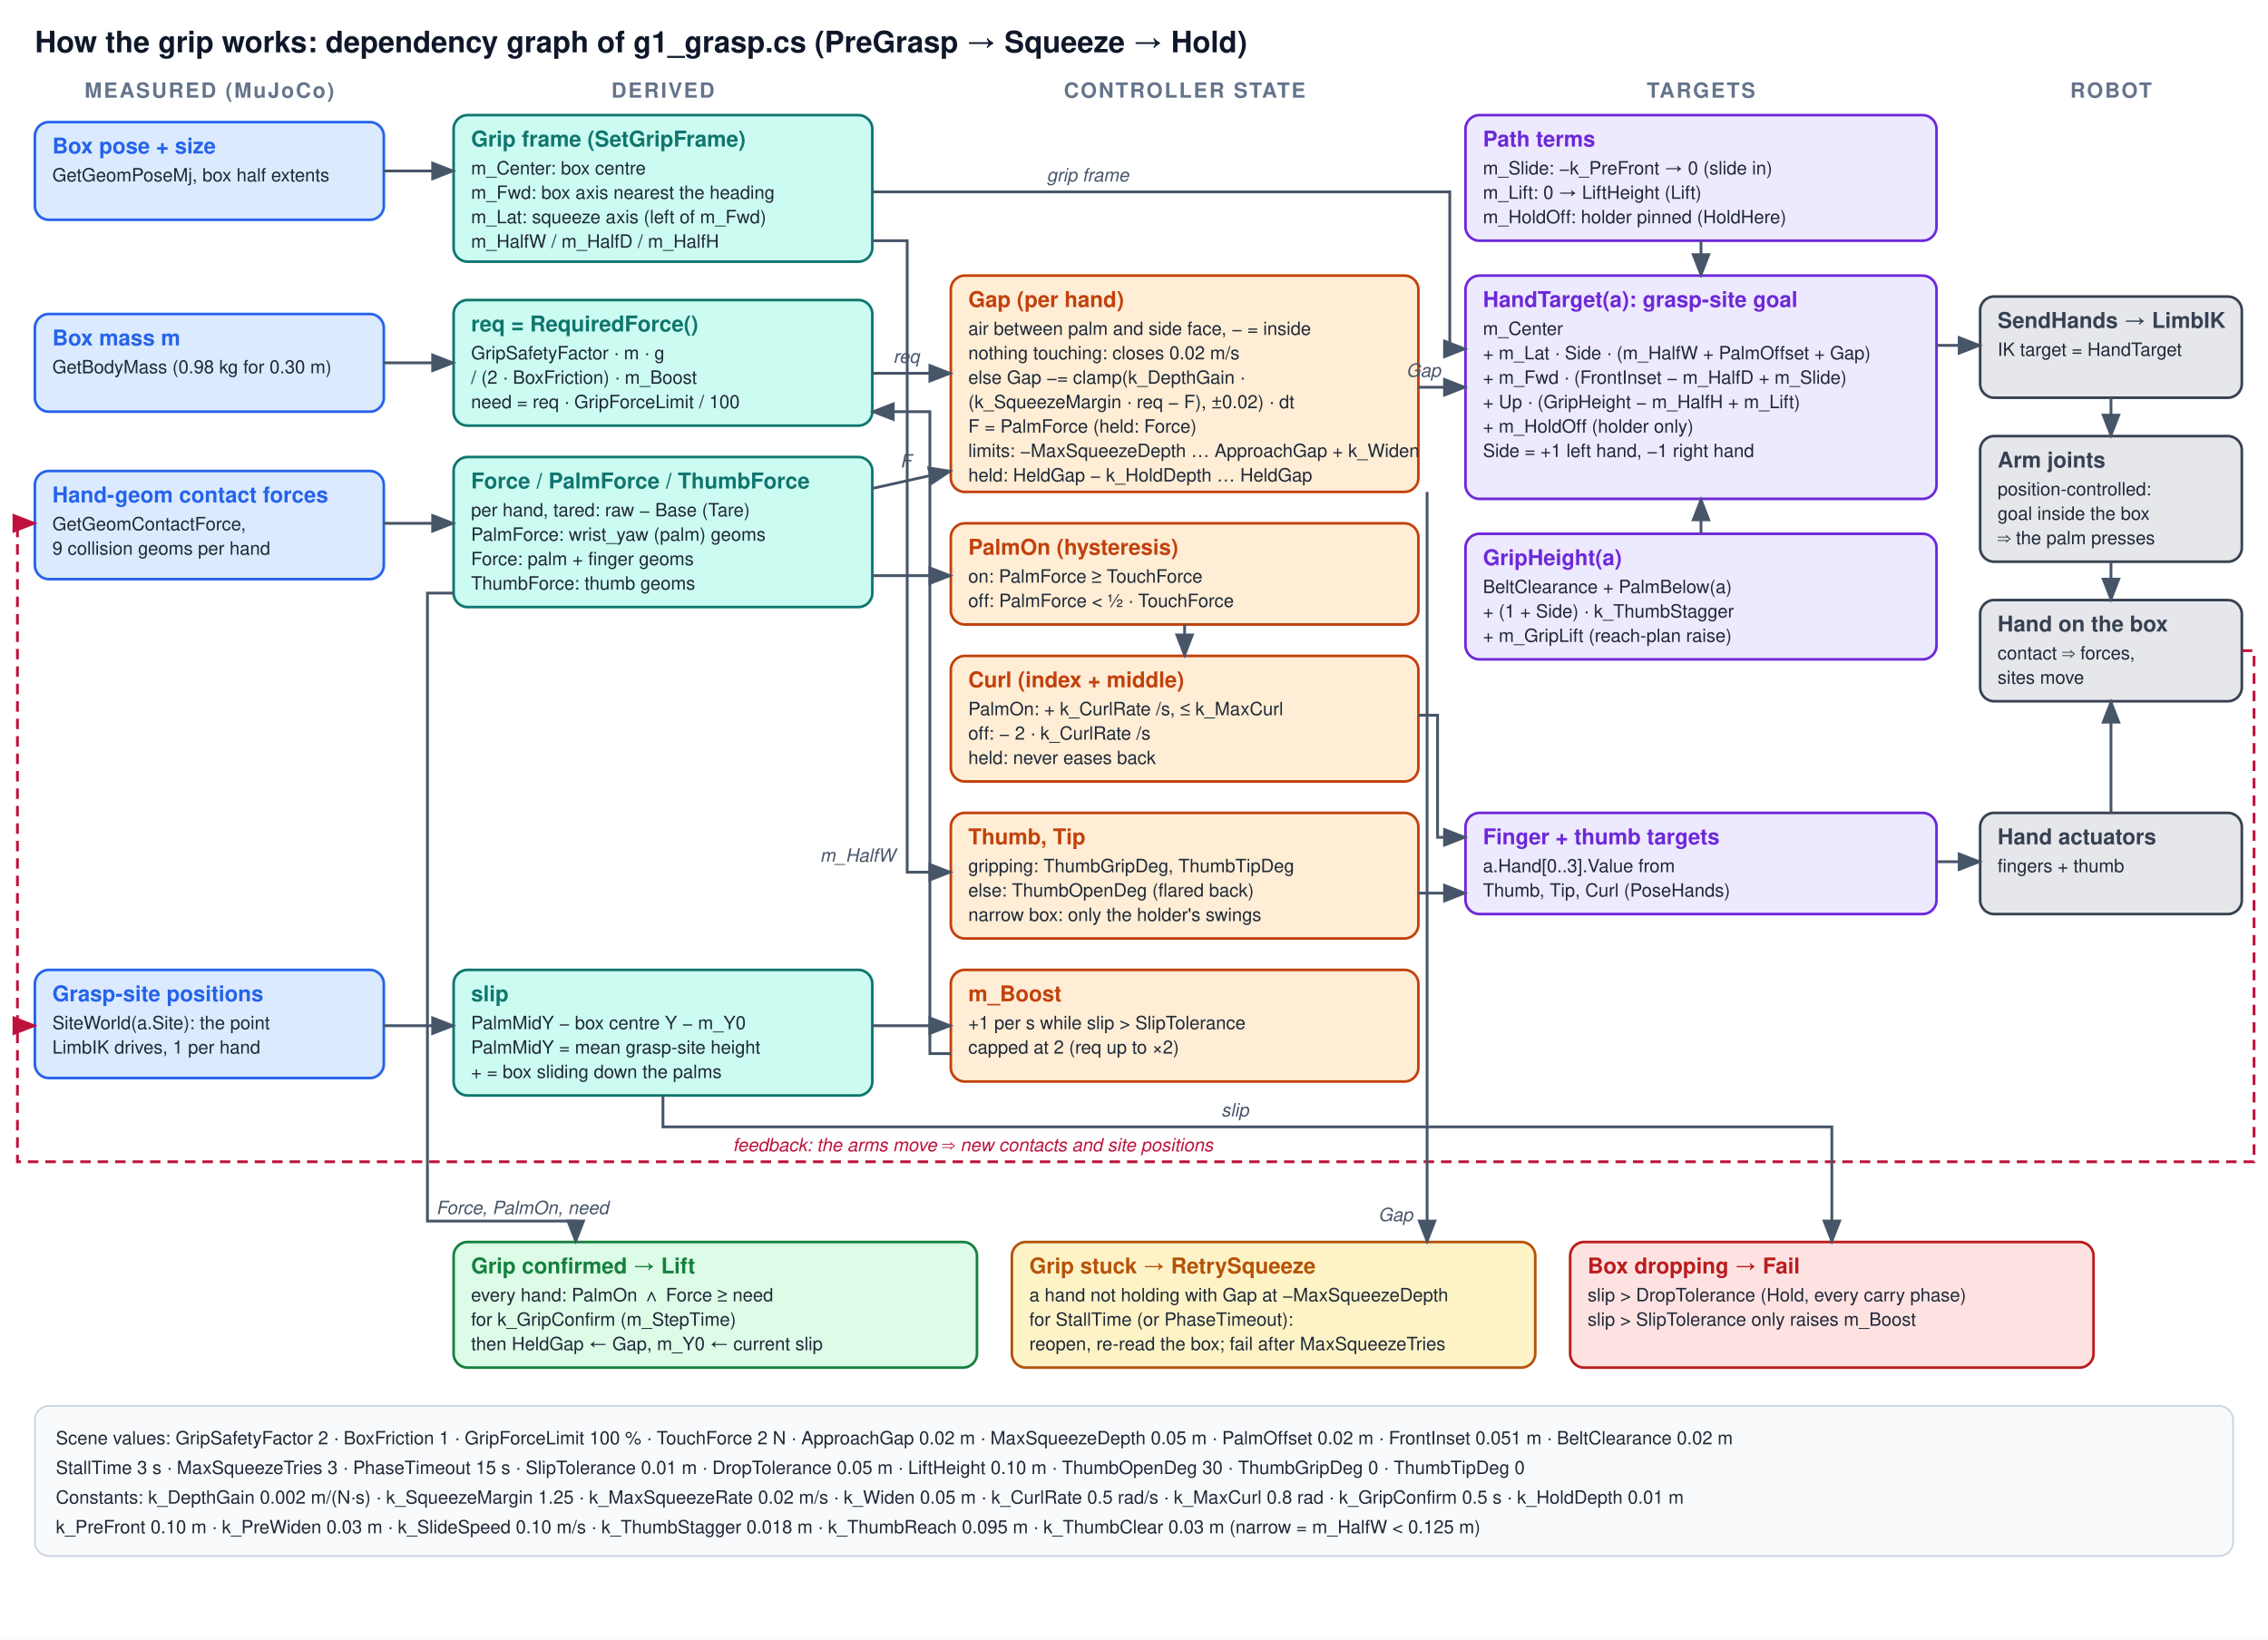
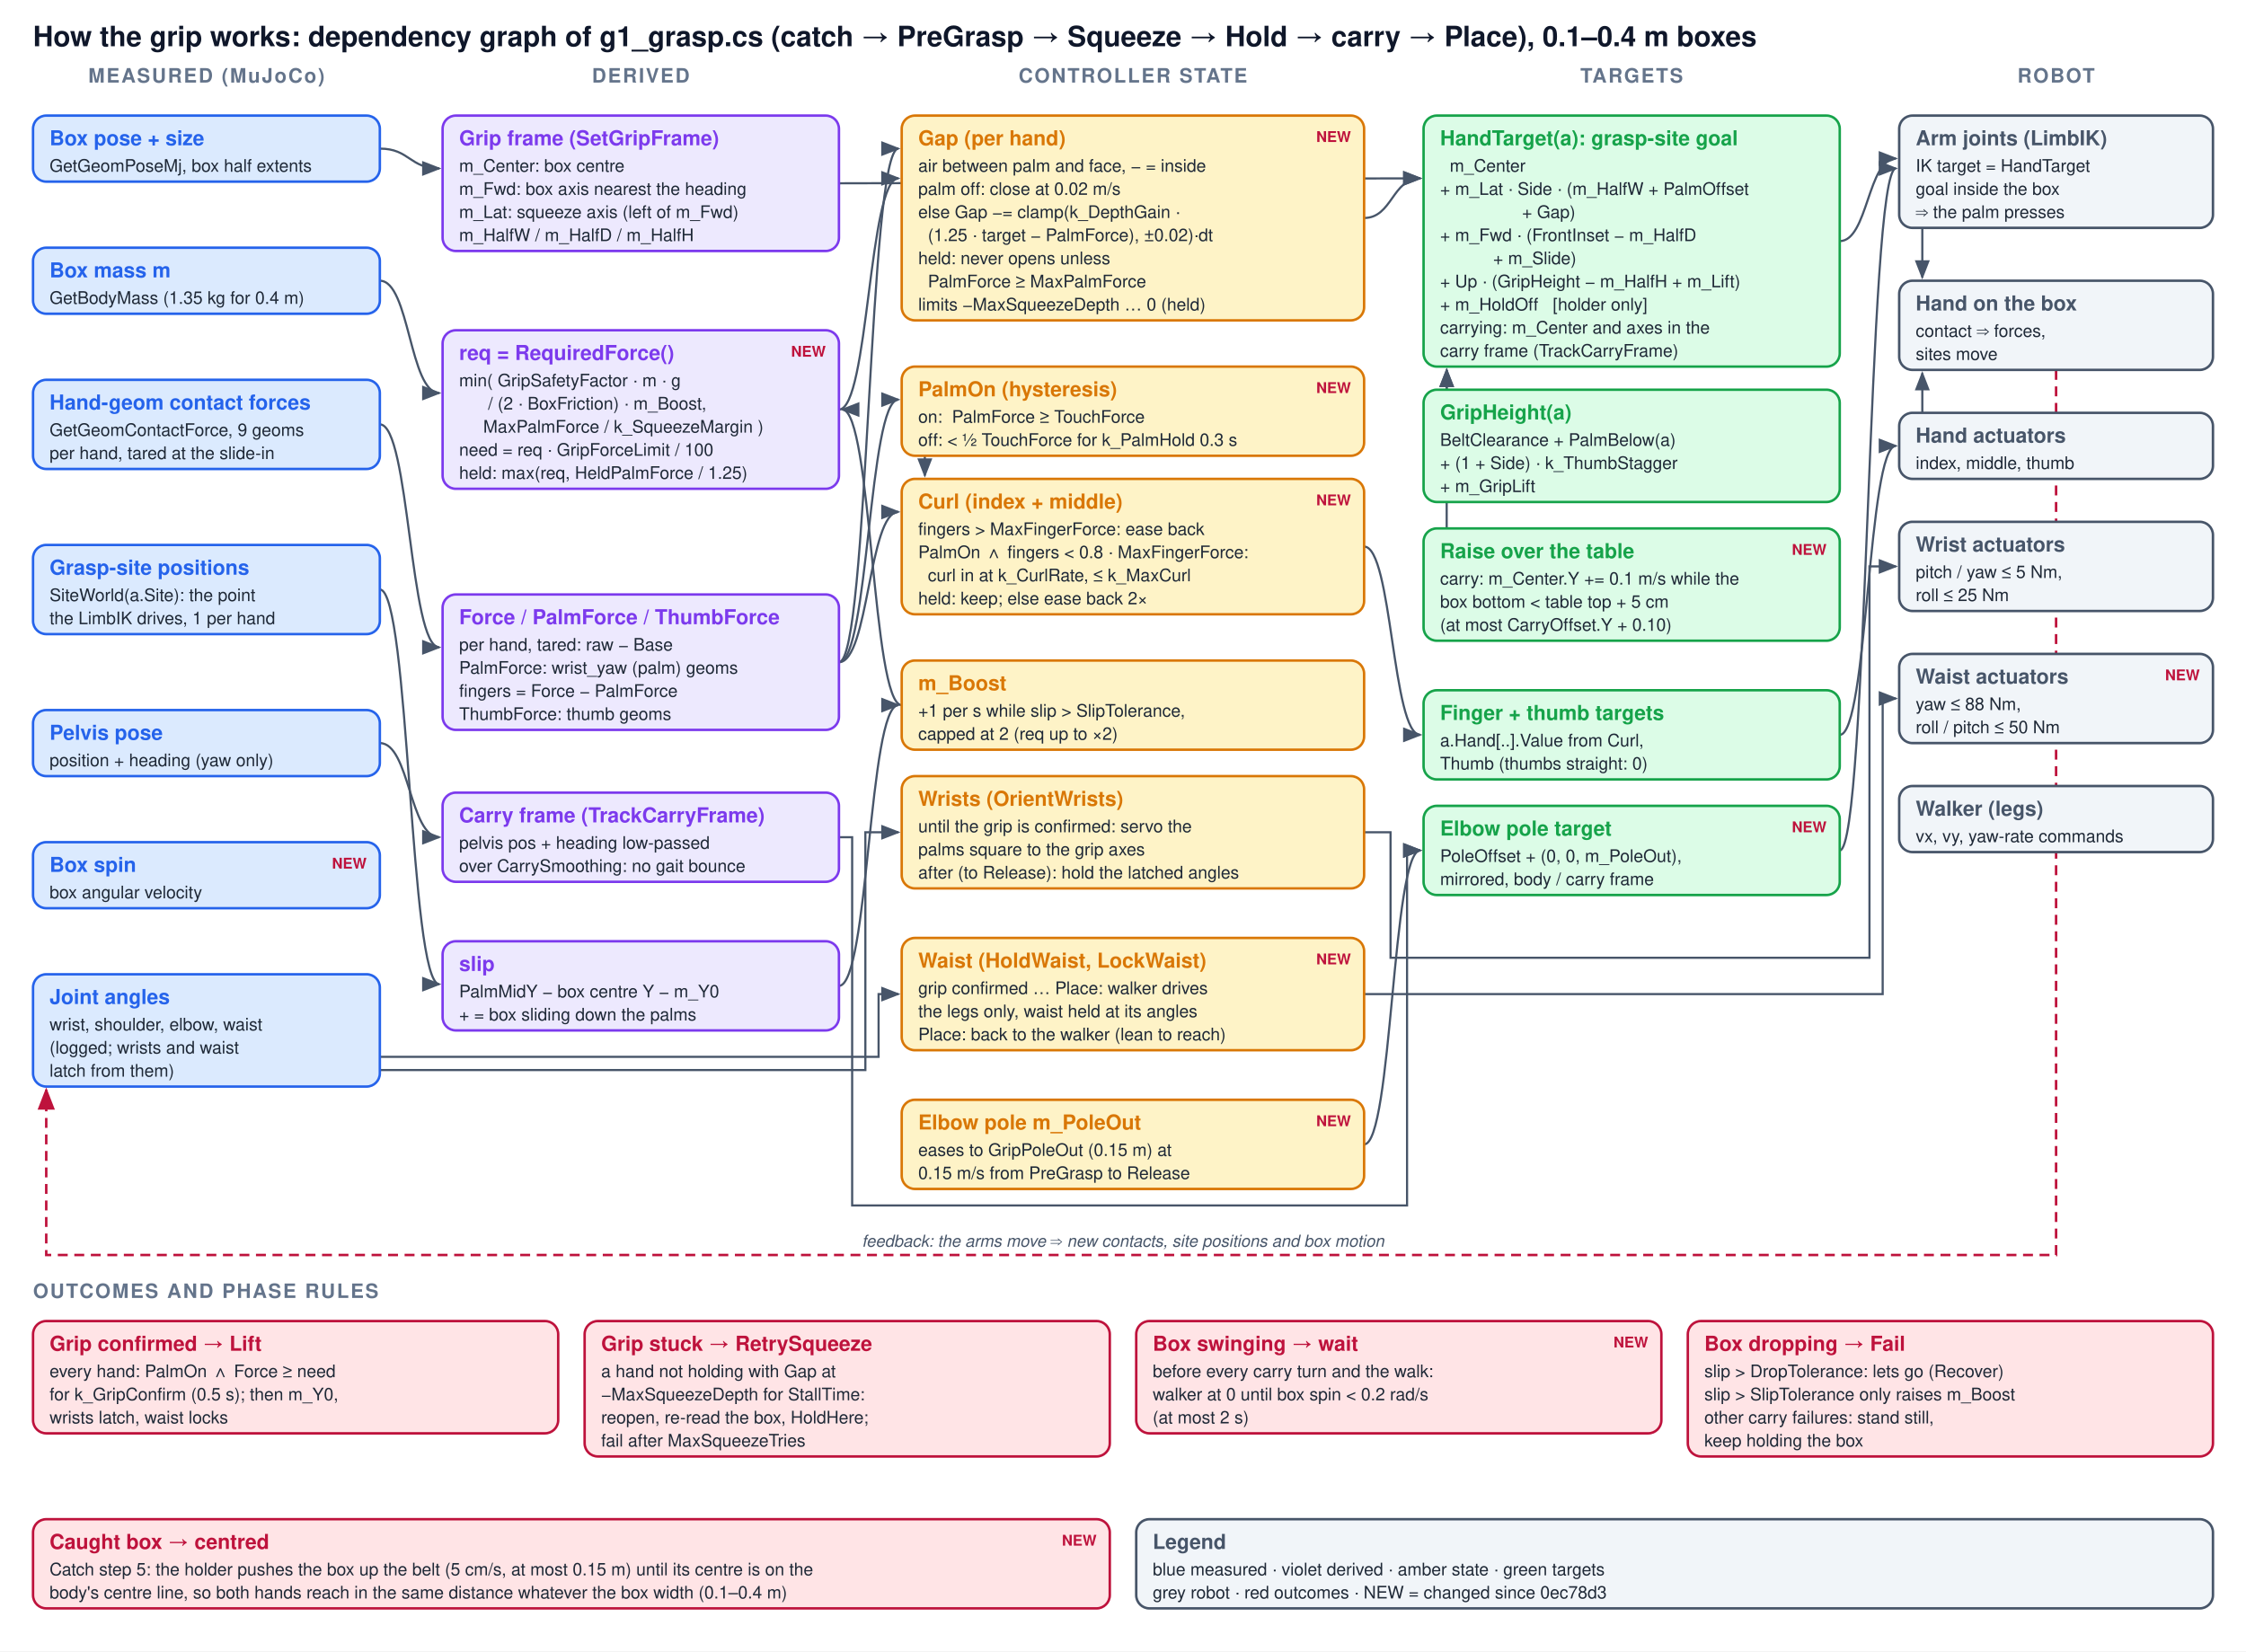
- <svg xmlns="http://www.w3.org/2000/svg" width="1300" height="940" viewBox="0 0 1300 940" font-family="Helvetica, Arial, sans-serif">
+ <svg xmlns="http://www.w3.org/2000/svg" width="1360" height="1000" viewBox="0 0 1360 1000" font-family="Helvetica, Arial, sans-serif">
  <defs>
    <marker id="ah" markerWidth="9" markerHeight="7" refX="8" refY="3.5" orient="auto">
      <path d="M0,0 L9,3.5 L0,7 z" fill="#475569" />
    </marker>
    <marker id="ahr" markerWidth="9" markerHeight="7" refX="8" refY="3.5" orient="auto">
      <path d="M0,0 L9,3.5 L0,7 z" fill="#be123c" />
    </marker>
-     <style>.t{font-size:12.5px;font-weight:700} .b{font-size:10.5px;fill:#1f2937} .h{font-size:12px;font-weight:700;fill:#64748b;letter-spacing:1px} .l{font-size:10.5px;font-style:italic}</style>
+     <style>.t{font-size:12.5px;font-weight:700} .b{font-size:10.5px;fill:#1f2937;white-space:pre} .h{font-size:12px;font-weight:700;fill:#64748b;letter-spacing:1px} .l{font-size:10px;font-style:italic;fill:#475569} .n{font-size:9px;font-weight:700;fill:#be123c}</style>
  </defs>
-   <rect width="1300" height="940" fill="#ffffff" />
-   <text x="20" y="30" font-size="17" font-weight="700" fill="#0f172a">How the grip works: dependency graph of g1_grasp.cs (PreGrasp → Squeeze → Hold)</text>
-   <text x="120.0" y="56" class="h" text-anchor="middle">MEASURED (MuJoCo)</text>
-   <text x="380.0" y="56" class="h" text-anchor="middle">DERIVED</text>
-   <text x="679.0" y="56" class="h" text-anchor="middle">CONTROLLER STATE</text>
-   <text x="975.0" y="56" class="h" text-anchor="middle">TARGETS</text>
-   <text x="1210.0" y="56" class="h" text-anchor="middle">ROBOT</text>
-   <rect x="20" y="70" width="200" height="56" rx="8" fill="#dbeafe" stroke="#2563eb" stroke-width="1.5" />
+   <rect width="1360" height="1000" fill="#ffffff" />
+   <text x="20" y="28" font-size="17" font-weight="700" fill="#0f172a">How the grip works: dependency graph of g1_grasp.cs (catch → PreGrasp → Squeeze → Hold → carry → Place), 0.1–0.4 m boxes</text>
+   <text x="125.0" y="50" class="h" text-anchor="middle">MEASURED (MuJoCo)</text>
+   <text x="388.0" y="50" class="h" text-anchor="middle">DERIVED</text>
+   <text x="686.0" y="50" class="h" text-anchor="middle">CONTROLLER STATE</text>
+   <text x="988.0" y="50" class="h" text-anchor="middle">TARGETS</text>
+   <text x="1245.0" y="50" class="h" text-anchor="middle">ROBOT</text>
+   <text x="20" y="786" class="h">OUTCOMES AND PHASE RULES</text>
+   <path d="M230.0,90.0 C248.0,90.0 248.0,102.0 266.0,102.0" stroke="#475569" stroke-width="1.3" fill="none" marker-end="url(#ah)" />
+   <path d="M230.0,170.0 C248.0,170.0 248.0,238.0 266.0,238.0" stroke="#475569" stroke-width="1.3" fill="none" marker-end="url(#ah)" />
+   <path d="M230.0,257.0 C248.0,257.0 248.0,392.0 266.0,392.0" stroke="#475569" stroke-width="1.3" fill="none" marker-end="url(#ah)" />
+   <path d="M230.0,357.0 C248.0,357.0 248.0,596.0 266.0,596.0" stroke="#475569" stroke-width="1.3" fill="none" marker-end="url(#ah)" />
+   <path d="M230.0,450.0 C248.0,450.0 248.0,507.0 266.0,507.0" stroke="#475569" stroke-width="1.3" fill="none" marker-end="url(#ah)" />
+   <path d="M508.0,111.0 C684.0,111.0 684.0,108.0 860.0,108.0" stroke="#475569" stroke-width="1.3" fill="none" marker-end="url(#ah)" />
+   <path d="M508.0,248.0 C526.0,248.0 526.0,108.0 544.0,108.0" stroke="#475569" stroke-width="1.3" fill="none" marker-end="url(#ah)" />
+   <path d="M508.0,401.0 C526.0,401.0 526.0,90.0 544.0,90.0" stroke="#475569" stroke-width="1.3" fill="none" marker-end="url(#ah)" />
+   <path d="M508.0,401.0 C526.0,401.0 526.0,242.0 544.0,242.0" stroke="#475569" stroke-width="1.3" fill="none" marker-end="url(#ah)" />
+   <path d="M508.0,401.0 C526.0,401.0 526.0,310.0 544.0,310.0" stroke="#475569" stroke-width="1.3" fill="none" marker-end="url(#ah)" />
+   <path d="M508.0,597.0 C526.0,597.0 526.0,427.0 544.0,427.0" stroke="#475569" stroke-width="1.3" fill="none" marker-end="url(#ah)" />
+   <path d="M546.0,427.0 C528.0,427.0 528.0,248.0 510.0,248.0" stroke="#475569" stroke-width="1.3" fill="none" marker-end="url(#ah)" />
+   <path d="M826.0,132.0 C843.0,132.0 843.0,108.0 860.0,108.0" stroke="#475569" stroke-width="1.3" fill="none" marker-end="url(#ah)" />
+   <path d="M826.0,331.0 C843.0,331.0 843.0,445.0 860.0,445.0" stroke="#475569" stroke-width="1.3" fill="none" marker-end="url(#ah)" />
+   <path d="M560,276 L560,288" stroke="#475569" stroke-width="1.3" fill="none" marker-end="url(#ah)" />
+   <path d="M826.0,693.0 C843.0,693.0 843.0,515.0 860.0,515.0" stroke="#475569" stroke-width="1.3" fill="none" marker-end="url(#ah)" />
+   <path d="M1114.0,146.0 C1131.0,146.0 1131.0,96.0 1148.0,96.0" stroke="#475569" stroke-width="1.3" fill="none" marker-end="url(#ah)" />
+   <path d="M1114.0,515.0 C1131.0,515.0 1131.0,102.0 1148.0,102.0" stroke="#475569" stroke-width="1.3" fill="none" marker-end="url(#ah)" />
+   <path d="M1114.0,445.0 C1131.0,445.0 1131.0,270.0 1148.0,270.0" stroke="#475569" stroke-width="1.3" fill="none" marker-end="url(#ah)" />
+   <path d="M876,320 L876,224" stroke="#475569" stroke-width="1.3" fill="none" marker-end="url(#ah)" />
+   <path d="M876,236 L876,224" stroke="#475569" stroke-width="1.3" fill="none" marker-end="url(#ah)" />
+   <path d="M1164,138 L1164,168" stroke="#475569" stroke-width="1.3" fill="none" marker-end="url(#ah)" />
+   <path d="M1164,250 L1164,226" stroke="#475569" stroke-width="1.3" fill="none" marker-end="url(#ah)" />
+   <path d="M826,504 L842,504 L842,580 L1132,580 L1132,343 L1148,343" stroke="#475569" stroke-width="1.3" fill="none" marker-end="url(#ah)" />
+   <path d="M826,602 L1140,602 L1140,423 L1148,423" stroke="#475569" stroke-width="1.3" fill="none" marker-end="url(#ah)" />
+   <path d="M230,640 L532,640 L532,602 L544,602" stroke="#475569" stroke-width="1.3" fill="none" marker-end="url(#ah)" />
+   <path d="M230,648 L524,648 L524,504 L544,504" stroke="#475569" stroke-width="1.3" fill="none" marker-end="url(#ah)" />
+   <path d="M508,507 L516,507 L516,730 L852,730 L852,515 L860,515" stroke="#475569" stroke-width="1.3" fill="none" marker-end="url(#ah)" />
+   <path d="M1245.0,224 L1245.0,760 L28,760 L28,660" stroke="#be123c" stroke-width="1.5" stroke-dasharray="6 4" fill="none" marker-end="url(#ahr)" />
+   <text x="680" y="755" class="l" text-anchor="middle" fill="#be123c">feedback: the arms move ⇒ new contacts, site positions and box motion</text>
+   <rect x="20" y="70" width="210" height="40" rx="8" fill="#dbeafe" stroke="#2563eb" stroke-width="1.5" />
  <text x="30" y="88" class="t" fill="#2563eb">Box pose + size</text>
-   <text x="30" y="104" class="b">GetGeomPoseMj, box half extents</text>
-   <rect x="20" y="180" width="200" height="56" rx="8" fill="#dbeafe" stroke="#2563eb" stroke-width="1.5" />
-   <text x="30" y="198" class="t" fill="#2563eb">Box mass m</text>
-   <text x="30" y="214" class="b">GetBodyMass (0.98 kg for 0.30 m)</text>
-   <rect x="20" y="270" width="200" height="62" rx="8" fill="#dbeafe" stroke="#2563eb" stroke-width="1.5" />
-   <text x="30" y="288" class="t" fill="#2563eb">Hand-geom contact forces</text>
-   <text x="30" y="304" class="b">GetGeomContactForce,</text>
-   <text x="30" y="318" class="b">9 collision geoms per hand</text>
-   <rect x="20" y="556" width="200" height="62" rx="8" fill="#dbeafe" stroke="#2563eb" stroke-width="1.5" />
-   <text x="30" y="574" class="t" fill="#2563eb">Grasp-site positions</text>
-   <text x="30" y="590" class="b">SiteWorld(a.Site): the point</text>
-   <text x="30" y="604" class="b">LimbIK drives, 1 per hand</text>
-   <rect x="260" y="66" width="240" height="84" rx="8" fill="#ccfbf1" stroke="#0f766e" stroke-width="1.5" />
-   <text x="270" y="84" class="t" fill="#0f766e">Grip frame (SetGripFrame)</text>
-   <text x="270" y="100" class="b">m_Center: box centre</text>
-   <text x="270" y="114" class="b">m_Fwd: box axis nearest the heading</text>
-   <text x="270" y="128" class="b">m_Lat: squeeze axis (left of m_Fwd)</text>
-   <text x="270" y="142" class="b">m_HalfW / m_HalfD / m_HalfH</text>
-   <rect x="260" y="172" width="240" height="72" rx="8" fill="#ccfbf1" stroke="#0f766e" stroke-width="1.5" />
-   <text x="270" y="190" class="t" fill="#0f766e">req = RequiredForce()</text>
-   <text x="270" y="206" class="b">GripSafetyFactor · m · g</text>
-   <text x="270" y="220" class="b">   / (2 · BoxFriction) · m_Boost</text>
-   <text x="270" y="234" class="b">need = req · GripForceLimit / 100</text>
-   <rect x="260" y="262" width="240" height="86" rx="8" fill="#ccfbf1" stroke="#0f766e" stroke-width="1.5" />
-   <text x="270" y="280" class="t" fill="#0f766e">Force / PalmForce / ThumbForce</text>
-   <text x="270" y="296" class="b">per hand, tared: raw − Base (Tare)</text>
-   <text x="270" y="310" class="b">PalmForce: wrist_yaw (palm) geoms</text>
-   <text x="270" y="324" class="b">Force: palm + finger geoms</text>
-   <text x="270" y="338" class="b">ThumbForce: thumb geoms</text>
-   <rect x="260" y="556" width="240" height="72" rx="8" fill="#ccfbf1" stroke="#0f766e" stroke-width="1.5" />
-   <text x="270" y="574" class="t" fill="#0f766e">slip</text>
-   <text x="270" y="590" class="b">PalmMidY − box centre Y − m_Y0</text>
-   <text x="270" y="604" class="b">PalmMidY = mean grasp-site height</text>
-   <text x="270" y="618" class="b">+ = box sliding down the palms</text>
-   <rect x="545" y="158" width="268" height="124" rx="8" fill="#ffedd5" stroke="#c2410c" stroke-width="1.5" />
-   <text x="555" y="176" class="t" fill="#c2410c">Gap (per hand)</text>
-   <text x="555" y="192" class="b">air between palm and side face, − = inside</text>
-   <text x="555" y="206" class="b">nothing touching: closes 0.02 m/s</text>
-   <text x="555" y="220" class="b">else Gap −= clamp(k_DepthGain ·</text>
-   <text x="555" y="234" class="b">   (k_SqueezeMargin · req − F), ±0.02) · dt</text>
-   <text x="555" y="248" class="b">F = PalmForce  (held: Force)</text>
-   <text x="555" y="262" class="b">limits: −MaxSqueezeDepth … ApproachGap + k_Widen</text>
-   <text x="555" y="276" class="b">held: HeldGap − k_HoldDepth … HeldGap</text>
-   <rect x="545" y="300" width="268" height="58" rx="8" fill="#ffedd5" stroke="#c2410c" stroke-width="1.5" />
-   <text x="555" y="318" class="t" fill="#c2410c">PalmOn (hysteresis)</text>
-   <text x="555" y="334" class="b">on:  PalmForce ≥ TouchForce</text>
-   <text x="555" y="348" class="b">off: PalmForce &lt; ½ · TouchForce</text>
-   <rect x="545" y="376" width="268" height="72" rx="8" fill="#ffedd5" stroke="#c2410c" stroke-width="1.5" />
-   <text x="555" y="394" class="t" fill="#c2410c">Curl (index + middle)</text>
-   <text x="555" y="410" class="b">PalmOn: + k_CurlRate /s, ≤ k_MaxCurl</text>
-   <text x="555" y="424" class="b">off: − 2 · k_CurlRate /s</text>
-   <text x="555" y="438" class="b">held: never eases back</text>
-   <rect x="545" y="466" width="268" height="72" rx="8" fill="#ffedd5" stroke="#c2410c" stroke-width="1.5" />
-   <text x="555" y="484" class="t" fill="#c2410c">Thumb, Tip</text>
-   <text x="555" y="500" class="b">gripping: ThumbGripDeg, ThumbTipDeg</text>
-   <text x="555" y="514" class="b">else: ThumbOpenDeg (flared back)</text>
-   <text x="555" y="528" class="b">narrow box: only the holder's swings</text>
-   <rect x="545" y="556" width="268" height="64" rx="8" fill="#ffedd5" stroke="#c2410c" stroke-width="1.5" />
-   <text x="555" y="574" class="t" fill="#c2410c">m_Boost</text>
-   <text x="555" y="590" class="b">+1 per s while slip &gt; SlipTolerance</text>
-   <text x="555" y="604" class="b">capped at 2  (req up to ×2)</text>
-   <rect x="840" y="66" width="270" height="72" rx="8" fill="#ede9fe" stroke="#6d28d9" stroke-width="1.5" />
-   <text x="850" y="84" class="t" fill="#6d28d9">Path terms</text>
-   <text x="850" y="100" class="b">m_Slide: −k_PreFront → 0 (slide in)</text>
-   <text x="850" y="114" class="b">m_Lift: 0 → LiftHeight (Lift)</text>
-   <text x="850" y="128" class="b">m_HoldOff: holder pinned (HoldHere)</text>
-   <rect x="840" y="158" width="270" height="128" rx="8" fill="#ede9fe" stroke="#6d28d9" stroke-width="1.5" />
-   <text x="850" y="176" class="t" fill="#6d28d9">HandTarget(a): grasp-site goal</text>
-   <text x="850" y="192" class="b">  m_Center</text>
-   <text x="850" y="206" class="b">+ m_Lat · Side · (m_HalfW + PalmOffset + Gap)</text>
-   <text x="850" y="220" class="b">+ m_Fwd · (FrontInset − m_HalfD + m_Slide)</text>
-   <text x="850" y="234" class="b">+ Up · (GripHeight − m_HalfH + m_Lift)</text>
-   <text x="850" y="248" class="b">+ m_HoldOff   (holder only)</text>
-   <text x="850" y="262" class="b">Side = +1 left hand, −1 right hand</text>
-   <rect x="840" y="306" width="270" height="72" rx="8" fill="#ede9fe" stroke="#6d28d9" stroke-width="1.5" />
-   <text x="850" y="324" class="t" fill="#6d28d9">GripHeight(a)</text>
-   <text x="850" y="340" class="b">BeltClearance + PalmBelow(a)</text>
-   <text x="850" y="354" class="b">+ (1 + Side) · k_ThumbStagger</text>
-   <text x="850" y="368" class="b">+ m_GripLift (reach-plan raise)</text>
-   <rect x="840" y="466" width="270" height="58" rx="8" fill="#ede9fe" stroke="#6d28d9" stroke-width="1.5" />
-   <text x="850" y="484" class="t" fill="#6d28d9">Finger + thumb targets</text>
-   <text x="850" y="500" class="b">a.Hand[0..3].Value from</text>
-   <text x="850" y="514" class="b">Thumb, Tip, Curl (PoseHands)</text>
-   <rect x="1135" y="170" width="150" height="58" rx="8" fill="#e5e7eb" stroke="#374151" stroke-width="1.5" />
-   <text x="1145" y="188" class="t" fill="#374151">SendHands → LimbIK</text>
-   <text x="1145" y="204" class="b">IK target = HandTarget</text>
-   <rect x="1135" y="250" width="150" height="72" rx="8" fill="#e5e7eb" stroke="#374151" stroke-width="1.5" />
-   <text x="1145" y="268" class="t" fill="#374151">Arm joints</text>
-   <text x="1145" y="284" class="b">position-controlled:</text>
-   <text x="1145" y="298" class="b">goal inside the box</text>
-   <text x="1145" y="312" class="b">⇒ the palm presses</text>
-   <rect x="1135" y="344" width="150" height="58" rx="8" fill="#e5e7eb" stroke="#374151" stroke-width="1.5" />
-   <text x="1145" y="362" class="t" fill="#374151">Hand on the box</text>
-   <text x="1145" y="378" class="b">contact ⇒ forces,</text>
-   <text x="1145" y="392" class="b">sites move</text>
-   <rect x="1135" y="466" width="150" height="58" rx="8" fill="#e5e7eb" stroke="#374151" stroke-width="1.5" />
-   <text x="1145" y="484" class="t" fill="#374151">Hand actuators</text>
-   <text x="1145" y="500" class="b">fingers + thumb</text>
-   <rect x="260" y="712" width="300" height="72" rx="8" fill="#dcfce7" stroke="#15803d" stroke-width="1.5" />
-   <text x="270" y="730" class="t" fill="#15803d">Grip confirmed → Lift</text>
-   <text x="270" y="746" class="b">every hand: PalmOn ∧ Force ≥ need</text>
-   <text x="270" y="760" class="b">for k_GripConfirm (m_StepTime)</text>
-   <text x="270" y="774" class="b">then HeldGap ← Gap, m_Y0 ← current slip</text>
-   <rect x="580" y="712" width="300" height="72" rx="8" fill="#fef3c7" stroke="#b45309" stroke-width="1.5" />
-   <text x="590" y="730" class="t" fill="#b45309">Grip stuck → RetrySqueeze</text>
-   <text x="590" y="746" class="b">a hand not holding with Gap at −MaxSqueezeDepth</text>
-   <text x="590" y="760" class="b">for StallTime (or PhaseTimeout):</text>
-   <text x="590" y="774" class="b">reopen, re-read the box; fail after MaxSqueezeTries</text>
-   <rect x="900" y="712" width="300" height="72" rx="8" fill="#fee2e2" stroke="#b91c1c" stroke-width="1.5" />
-   <text x="910" y="730" class="t" fill="#b91c1c">Box dropping → Fail</text>
-   <text x="910" y="746" class="b">slip &gt; DropTolerance (Hold, every carry phase)</text>
-   <text x="910" y="760" class="b">slip &gt; SlipTolerance only raises m_Boost</text>
-   <path d="M220,98 L260,98" fill="none" stroke="#475569" stroke-width="1.6" marker-end="url(#ah)" />
-   <path d="M220,208 L260,208" fill="none" stroke="#475569" stroke-width="1.6" marker-end="url(#ah)" />
-   <path d="M220,300 L260,300" fill="none" stroke="#475569" stroke-width="1.6" marker-end="url(#ah)" />
-   <path d="M220,588 L260,588" fill="none" stroke="#475569" stroke-width="1.6" marker-end="url(#ah)" />
-   <path d="M500,110 L831,110 L831,200 L840,200" fill="none" stroke="#475569" stroke-width="1.6" marker-end="url(#ah)" />
-   <text x="600" y="104" class="l" fill="#475569">grip frame</text>
-   <path d="M500,138 L520,138 L520,500 L545,500" fill="none" stroke="#475569" stroke-width="1.6" marker-end="url(#ah)" />
-   <text x="470" y="494" class="l" fill="#475569">m_HalfW</text>
-   <path d="M500,214 L545,214" fill="none" stroke="#475569" stroke-width="1.6" marker-end="url(#ah)" />
-   <text x="512" y="208" class="l" fill="#475569">req</text>
-   <path d="M500,280 L545,270" fill="none" stroke="#475569" stroke-width="1.6" marker-end="url(#ah)" />
-   <text x="516" y="268" class="l" fill="#475569">F</text>
-   <path d="M500,330 L545,330" fill="none" stroke="#475569" stroke-width="1.6" marker-end="url(#ah)" />
-   <path d="M679,358 L679,376" fill="none" stroke="#475569" stroke-width="1.6" marker-end="url(#ah)" />
-   <path d="M813,410 L824,410 L824,480 L840,480" fill="none" stroke="#475569" stroke-width="1.6" marker-end="url(#ah)" />
-   <path d="M813,512 L840,512" fill="none" stroke="#475569" stroke-width="1.6" marker-end="url(#ah)" />
-   <path d="M813,222 L840,222" fill="none" stroke="#475569" stroke-width="1.6" marker-end="url(#ah)" />
-   <text x="806" y="216" class="l" fill="#475569">Gap</text>
-   <path d="M975,138 L975,158" fill="none" stroke="#475569" stroke-width="1.6" marker-end="url(#ah)" />
-   <path d="M975,306 L975,286" fill="none" stroke="#475569" stroke-width="1.6" marker-end="url(#ah)" />
-   <path d="M1110,198 L1135,198" fill="none" stroke="#475569" stroke-width="1.6" marker-end="url(#ah)" />
-   <path d="M1210,228 L1210,250" fill="none" stroke="#475569" stroke-width="1.6" marker-end="url(#ah)" />
-   <path d="M1210,322 L1210,344" fill="none" stroke="#475569" stroke-width="1.6" marker-end="url(#ah)" />
-   <path d="M1110,494 L1135,494" fill="none" stroke="#475569" stroke-width="1.6" marker-end="url(#ah)" />
-   <path d="M1210,466 L1210,402" fill="none" stroke="#475569" stroke-width="1.6" marker-end="url(#ah)" />
-   <path d="M500,588 L545,588" fill="none" stroke="#475569" stroke-width="1.6" marker-end="url(#ah)" />
-   <path d="M545,604 L533,604 L533,236 L500,236" fill="none" stroke="#475569" stroke-width="1.6" marker-end="url(#ah)" />
-   <path d="M1285,373 L1292,373 L1292,666 L10,666 L10,300 L20,300" fill="none" stroke="#be123c" stroke-width="1.6" stroke-dasharray="6 4" marker-end="url(#ahr)" />
-   <text x="420" y="660" class="l" fill="#be123c">feedback: the arms move ⇒ new contacts and site positions</text>
-   <path d="M10,588 L20,588" fill="none" stroke="#be123c" stroke-width="1.6" stroke-dasharray="6 4" marker-end="url(#ahr)" />
-   <path d="M260,340 L245,340 L245,700 L330,700 L330,712" fill="none" stroke="#475569" stroke-width="1.6" marker-end="url(#ah)" />
-   <text x="250" y="696" class="l" fill="#475569">Force, PalmOn, need</text>
-   <path d="M818,282 L818,712" fill="none" stroke="#475569" stroke-width="1.6" marker-end="url(#ah)" />
-   <text x="790" y="700" class="l" fill="#475569">Gap</text>
-   <path d="M380,628 L380,646 L1050,646 L1050,712" fill="none" stroke="#475569" stroke-width="1.6" marker-end="url(#ah)" />
-   <text x="700" y="640" class="l" fill="#475569">slip</text>
-   <rect x="20" y="806" width="1260" height="86" rx="8" fill="#f8fafc" stroke="#cbd5e1" />
-   <text x="32" y="828" class="b">Scene values: GripSafetyFactor 2 · BoxFriction 1 · GripForceLimit 100 % · TouchForce 2 N · ApproachGap 0.02 m · MaxSqueezeDepth 0.05 m · PalmOffset 0.02 m · FrontInset 0.051 m · BeltClearance 0.02 m</text>
-   <text x="32" y="845" class="b">StallTime 3 s · MaxSqueezeTries 3 · PhaseTimeout 15 s · SlipTolerance 0.01 m · DropTolerance 0.05 m · LiftHeight 0.10 m · ThumbOpenDeg 30 · ThumbGripDeg 0 · ThumbTipDeg 0</text>
-   <text x="32" y="862" class="b">Constants: k_DepthGain 0.002 m/(N·s) · k_SqueezeMargin 1.25 · k_MaxSqueezeRate 0.02 m/s · k_Widen 0.05 m · k_CurlRate 0.5 rad/s · k_MaxCurl 0.8 rad · k_GripConfirm 0.5 s · k_HoldDepth 0.01 m</text>
-   <text x="32" y="879" class="b">k_PreFront 0.10 m · k_PreWiden 0.03 m · k_SlideSpeed 0.10 m/s · k_ThumbStagger 0.018 m · k_ThumbReach 0.095 m · k_ThumbClear 0.03 m (narrow = m_HalfW &lt; 0.125 m)</text>
+   <text x="30" y="104" class="b" xml:space="preserve">GetGeomPoseMj, box half extents</text>
+   <rect x="20" y="150" width="210" height="40" rx="8" fill="#dbeafe" stroke="#2563eb" stroke-width="1.5" />
+   <text x="30" y="168" class="t" fill="#2563eb">Box mass m</text>
+   <text x="30" y="184" class="b" xml:space="preserve">GetBodyMass (1.35 kg for 0.4 m)</text>
+   <rect x="20" y="230" width="210" height="54" rx="8" fill="#dbeafe" stroke="#2563eb" stroke-width="1.5" />
+   <text x="30" y="248" class="t" fill="#2563eb">Hand-geom contact forces</text>
+   <text x="30" y="264" class="b" xml:space="preserve">GetGeomContactForce, 9 geoms</text>
+   <text x="30" y="278" class="b" xml:space="preserve">per hand, tared at the slide-in</text>
+   <rect x="20" y="330" width="210" height="54" rx="8" fill="#dbeafe" stroke="#2563eb" stroke-width="1.5" />
+   <text x="30" y="348" class="t" fill="#2563eb">Grasp-site positions</text>
+   <text x="30" y="364" class="b" xml:space="preserve">SiteWorld(a.Site): the point</text>
+   <text x="30" y="378" class="b" xml:space="preserve">the LimbIK drives, 1 per hand</text>
+   <rect x="20" y="430" width="210" height="40" rx="8" fill="#dbeafe" stroke="#2563eb" stroke-width="1.5" />
+   <text x="30" y="448" class="t" fill="#2563eb">Pelvis pose</text>
+   <text x="30" y="464" class="b" xml:space="preserve">position + heading (yaw only)</text>
+   <rect x="20" y="510" width="210" height="40" rx="8" fill="#dbeafe" stroke="#2563eb" stroke-width="1.5" />
+   <text x="30" y="528" class="t" fill="#2563eb">Box spin</text>
+   <text x="222" y="526" class="n" text-anchor="end">NEW</text>
+   <text x="30" y="544" class="b" xml:space="preserve">box angular velocity</text>
+   <rect x="20" y="590" width="210" height="68" rx="8" fill="#dbeafe" stroke="#2563eb" stroke-width="1.5" />
+   <text x="30" y="608" class="t" fill="#2563eb">Joint angles</text>
+   <text x="30" y="624" class="b" xml:space="preserve">wrist, shoulder, elbow, waist</text>
+   <text x="30" y="638" class="b" xml:space="preserve">(logged; wrists and waist</text>
+   <text x="30" y="652" class="b" xml:space="preserve">latch from them)</text>
+   <rect x="268" y="70" width="240" height="82" rx="8" fill="#ede9fe" stroke="#7c3aed" stroke-width="1.5" />
+   <text x="278" y="88" class="t" fill="#7c3aed">Grip frame (SetGripFrame)</text>
+   <text x="278" y="104" class="b" xml:space="preserve">m_Center: box centre</text>
+   <text x="278" y="118" class="b" xml:space="preserve">m_Fwd: box axis nearest the heading</text>
+   <text x="278" y="132" class="b" xml:space="preserve">m_Lat: squeeze axis (left of m_Fwd)</text>
+   <text x="278" y="146" class="b" xml:space="preserve">m_HalfW / m_HalfD / m_HalfH</text>
+   <rect x="268" y="200" width="240" height="96" rx="8" fill="#ede9fe" stroke="#7c3aed" stroke-width="1.5" />
+   <text x="278" y="218" class="t" fill="#7c3aed">req = RequiredForce()</text>
+   <text x="500" y="216" class="n" text-anchor="end">NEW</text>
+   <text x="278" y="234" class="b" xml:space="preserve">min( GripSafetyFactor · m · g</text>
+   <text x="278" y="248" class="b" xml:space="preserve">      / (2 · BoxFriction) · m_Boost,</text>
+   <text x="278" y="262" class="b" xml:space="preserve">     MaxPalmForce / k_SqueezeMargin )</text>
+   <text x="278" y="276" class="b" xml:space="preserve">need = req · GripForceLimit / 100</text>
+   <text x="278" y="290" class="b" xml:space="preserve">held: max(req, HeldPalmForce / 1.25)</text>
+   <rect x="268" y="360" width="240" height="82" rx="8" fill="#ede9fe" stroke="#7c3aed" stroke-width="1.5" />
+   <text x="278" y="378" class="t" fill="#7c3aed">Force / PalmForce / ThumbForce</text>
+   <text x="278" y="394" class="b" xml:space="preserve">per hand, tared: raw − Base</text>
+   <text x="278" y="408" class="b" xml:space="preserve">PalmForce: wrist_yaw (palm) geoms</text>
+   <text x="278" y="422" class="b" xml:space="preserve">fingers = Force − PalmForce</text>
+   <text x="278" y="436" class="b" xml:space="preserve">ThumbForce: thumb geoms</text>
+   <rect x="268" y="480" width="240" height="54" rx="8" fill="#ede9fe" stroke="#7c3aed" stroke-width="1.5" />
+   <text x="278" y="498" class="t" fill="#7c3aed">Carry frame (TrackCarryFrame)</text>
+   <text x="278" y="514" class="b" xml:space="preserve">pelvis pos + heading low-passed</text>
+   <text x="278" y="528" class="b" xml:space="preserve">over CarrySmoothing: no gait bounce</text>
+   <rect x="268" y="570" width="240" height="54" rx="8" fill="#ede9fe" stroke="#7c3aed" stroke-width="1.5" />
+   <text x="278" y="588" class="t" fill="#7c3aed">slip</text>
+   <text x="278" y="604" class="b" xml:space="preserve">PalmMidY − box centre Y − m_Y0</text>
+   <text x="278" y="618" class="b" xml:space="preserve">+ = box sliding down the palms</text>
+   <rect x="546" y="70" width="280" height="124" rx="8" fill="#fef3c7" stroke="#d97706" stroke-width="1.5" />
+   <text x="556" y="88" class="t" fill="#d97706">Gap (per hand)</text>
+   <text x="818" y="86" class="n" text-anchor="end">NEW</text>
+   <text x="556" y="104" class="b" xml:space="preserve">air between palm and face, − = inside</text>
+   <text x="556" y="118" class="b" xml:space="preserve">palm off: close at 0.02 m/s</text>
+   <text x="556" y="132" class="b" xml:space="preserve">else Gap −= clamp(k_DepthGain ·</text>
+   <text x="556" y="146" class="b" xml:space="preserve">  (1.25 · target − PalmForce), ±0.02)·dt</text>
+   <text x="556" y="160" class="b" xml:space="preserve">held: never opens unless</text>
+   <text x="556" y="174" class="b" xml:space="preserve">  PalmForce ≥ MaxPalmForce</text>
+   <text x="556" y="188" class="b" xml:space="preserve">limits −MaxSqueezeDepth … 0 (held)</text>
+   <rect x="546" y="222" width="280" height="54" rx="8" fill="#fef3c7" stroke="#d97706" stroke-width="1.5" />
+   <text x="556" y="240" class="t" fill="#d97706">PalmOn (hysteresis)</text>
+   <text x="818" y="238" class="n" text-anchor="end">NEW</text>
+   <text x="556" y="256" class="b" xml:space="preserve">on:  PalmForce ≥ TouchForce</text>
+   <text x="556" y="270" class="b" xml:space="preserve">off: &lt; ½ TouchForce for k_PalmHold 0.3 s</text>
+   <rect x="546" y="290" width="280" height="82" rx="8" fill="#fef3c7" stroke="#d97706" stroke-width="1.5" />
+   <text x="556" y="308" class="t" fill="#d97706">Curl (index + middle)</text>
+   <text x="818" y="306" class="n" text-anchor="end">NEW</text>
+   <text x="556" y="324" class="b" xml:space="preserve">fingers &gt; MaxFingerForce: ease back</text>
+   <text x="556" y="338" class="b" xml:space="preserve">PalmOn ∧ fingers &lt; 0.8 · MaxFingerForce:</text>
+   <text x="556" y="352" class="b" xml:space="preserve">  curl in at k_CurlRate, ≤ k_MaxCurl</text>
+   <text x="556" y="366" class="b" xml:space="preserve">held: keep; else ease back 2×</text>
+   <rect x="546" y="400" width="280" height="54" rx="8" fill="#fef3c7" stroke="#d97706" stroke-width="1.5" />
+   <text x="556" y="418" class="t" fill="#d97706">m_Boost</text>
+   <text x="556" y="434" class="b" xml:space="preserve">+1 per s while slip &gt; SlipTolerance,</text>
+   <text x="556" y="448" class="b" xml:space="preserve">capped at 2 (req up to ×2)</text>
+   <rect x="546" y="470" width="280" height="68" rx="8" fill="#fef3c7" stroke="#d97706" stroke-width="1.5" />
+   <text x="556" y="488" class="t" fill="#d97706">Wrists (OrientWrists)</text>
+   <text x="556" y="504" class="b" xml:space="preserve">until the grip is confirmed: servo the</text>
+   <text x="556" y="518" class="b" xml:space="preserve">palms square to the grip axes</text>
+   <text x="556" y="532" class="b" xml:space="preserve">after (to Release): hold the latched angles</text>
+   <rect x="546" y="568" width="280" height="68" rx="8" fill="#fef3c7" stroke="#d97706" stroke-width="1.5" />
+   <text x="556" y="586" class="t" fill="#d97706">Waist (HoldWaist, LockWaist)</text>
+   <text x="818" y="584" class="n" text-anchor="end">NEW</text>
+   <text x="556" y="602" class="b" xml:space="preserve">grip confirmed … Place: walker drives</text>
+   <text x="556" y="616" class="b" xml:space="preserve">the legs only, waist held at its angles</text>
+   <text x="556" y="630" class="b" xml:space="preserve">Place: back to the walker (lean to reach)</text>
+   <rect x="546" y="666" width="280" height="54" rx="8" fill="#fef3c7" stroke="#d97706" stroke-width="1.5" />
+   <text x="556" y="684" class="t" fill="#d97706">Elbow pole m_PoleOut</text>
+   <text x="818" y="682" class="n" text-anchor="end">NEW</text>
+   <text x="556" y="700" class="b" xml:space="preserve">eases to GripPoleOut (0.15 m) at</text>
+   <text x="556" y="714" class="b" xml:space="preserve">0.15 m/s from PreGrasp to Release</text>
+   <rect x="862" y="70" width="252" height="152" rx="8" fill="#dcfce7" stroke="#16a34a" stroke-width="1.5" />
+   <text x="872" y="88" class="t" fill="#16a34a">HandTarget(a): grasp-site goal</text>
+   <text x="872" y="104" class="b" xml:space="preserve">  m_Center</text>
+   <text x="872" y="118" class="b" xml:space="preserve">+ m_Lat · Side · (m_HalfW + PalmOffset</text>
+   <text x="872" y="132" class="b" xml:space="preserve">                 + Gap)</text>
+   <text x="872" y="146" class="b" xml:space="preserve">+ m_Fwd · (FrontInset − m_HalfD</text>
+   <text x="872" y="160" class="b" xml:space="preserve">           + m_Slide)</text>
+   <text x="872" y="174" class="b" xml:space="preserve">+ Up · (GripHeight − m_HalfH + m_Lift)</text>
+   <text x="872" y="188" class="b" xml:space="preserve">+ m_HoldOff   [holder only]</text>
+   <text x="872" y="202" class="b" xml:space="preserve">carrying: m_Center and axes in the</text>
+   <text x="872" y="216" class="b" xml:space="preserve">carry frame (TrackCarryFrame)</text>
+   <rect x="862" y="236" width="252" height="68" rx="8" fill="#dcfce7" stroke="#16a34a" stroke-width="1.5" />
+   <text x="872" y="254" class="t" fill="#16a34a">GripHeight(a)</text>
+   <text x="872" y="270" class="b" xml:space="preserve">BeltClearance + PalmBelow(a)</text>
+   <text x="872" y="284" class="b" xml:space="preserve">+ (1 + Side) · k_ThumbStagger</text>
+   <text x="872" y="298" class="b" xml:space="preserve">+ m_GripLift</text>
+   <rect x="862" y="320" width="252" height="68" rx="8" fill="#dcfce7" stroke="#16a34a" stroke-width="1.5" />
+   <text x="872" y="338" class="t" fill="#16a34a">Raise over the table</text>
+   <text x="1106" y="336" class="n" text-anchor="end">NEW</text>
+   <text x="872" y="354" class="b" xml:space="preserve">carry: m_Center.Y += 0.1 m/s while the</text>
+   <text x="872" y="368" class="b" xml:space="preserve">box bottom &lt; table top + 5 cm</text>
+   <text x="872" y="382" class="b" xml:space="preserve">(at most CarryOffset.Y + 0.10)</text>
+   <rect x="862" y="418" width="252" height="54" rx="8" fill="#dcfce7" stroke="#16a34a" stroke-width="1.5" />
+   <text x="872" y="436" class="t" fill="#16a34a">Finger + thumb targets</text>
+   <text x="872" y="452" class="b" xml:space="preserve">a.Hand[..].Value from Curl,</text>
+   <text x="872" y="466" class="b" xml:space="preserve">Thumb (thumbs straight: 0)</text>
+   <rect x="862" y="488" width="252" height="54" rx="8" fill="#dcfce7" stroke="#16a34a" stroke-width="1.5" />
+   <text x="872" y="506" class="t" fill="#16a34a">Elbow pole target</text>
+   <text x="1106" y="504" class="n" text-anchor="end">NEW</text>
+   <text x="872" y="522" class="b" xml:space="preserve">PoleOffset + (0, 0, m_PoleOut),</text>
+   <text x="872" y="536" class="b" xml:space="preserve">mirrored, body / carry frame</text>
+   <rect x="1150" y="70" width="190" height="68" rx="8" fill="#f1f5f9" stroke="#475569" stroke-width="1.5" />
+   <text x="1160" y="88" class="t" fill="#475569">Arm joints (LimbIK)</text>
+   <text x="1160" y="104" class="b" xml:space="preserve">IK target = HandTarget</text>
+   <text x="1160" y="118" class="b" xml:space="preserve">goal inside the box</text>
+   <text x="1160" y="132" class="b" xml:space="preserve">⇒ the palm presses</text>
+   <rect x="1150" y="170" width="190" height="54" rx="8" fill="#f1f5f9" stroke="#475569" stroke-width="1.5" />
+   <text x="1160" y="188" class="t" fill="#475569">Hand on the box</text>
+   <text x="1160" y="204" class="b" xml:space="preserve">contact ⇒ forces,</text>
+   <text x="1160" y="218" class="b" xml:space="preserve">sites move</text>
+   <rect x="1150" y="250" width="190" height="40" rx="8" fill="#f1f5f9" stroke="#475569" stroke-width="1.5" />
+   <text x="1160" y="268" class="t" fill="#475569">Hand actuators</text>
+   <text x="1160" y="284" class="b" xml:space="preserve">index, middle, thumb</text>
+   <rect x="1150" y="316" width="190" height="54" rx="8" fill="#f1f5f9" stroke="#475569" stroke-width="1.5" />
+   <text x="1160" y="334" class="t" fill="#475569">Wrist actuators</text>
+   <text x="1160" y="350" class="b" xml:space="preserve">pitch / yaw ≤ 5 Nm,</text>
+   <text x="1160" y="364" class="b" xml:space="preserve">roll ≤ 25 Nm</text>
+   <rect x="1150" y="396" width="190" height="54" rx="8" fill="#f1f5f9" stroke="#475569" stroke-width="1.5" />
+   <text x="1160" y="414" class="t" fill="#475569">Waist actuators</text>
+   <text x="1332" y="412" class="n" text-anchor="end">NEW</text>
+   <text x="1160" y="430" class="b" xml:space="preserve">yaw ≤ 88 Nm,</text>
+   <text x="1160" y="444" class="b" xml:space="preserve">roll / pitch ≤ 50 Nm</text>
+   <rect x="1150" y="476" width="190" height="40" rx="8" fill="#f1f5f9" stroke="#475569" stroke-width="1.5" />
+   <text x="1160" y="494" class="t" fill="#475569">Walker (legs)</text>
+   <text x="1160" y="510" class="b" xml:space="preserve">vx, vy, yaw-rate commands</text>
+   <rect x="20" y="800" width="318" height="68" rx="8" fill="#ffe4e6" stroke="#be123c" stroke-width="1.5" />
+   <text x="30" y="818" class="t" fill="#be123c">Grip confirmed → Lift</text>
+   <text x="30" y="834" class="b" xml:space="preserve">every hand: PalmOn ∧ Force ≥ need</text>
+   <text x="30" y="848" class="b" xml:space="preserve">for k_GripConfirm (0.5 s); then m_Y0,</text>
+   <text x="30" y="862" class="b" xml:space="preserve">wrists latch, waist locks</text>
+   <rect x="354" y="800" width="318" height="82" rx="8" fill="#ffe4e6" stroke="#be123c" stroke-width="1.5" />
+   <text x="364" y="818" class="t" fill="#be123c">Grip stuck → RetrySqueeze</text>
+   <text x="364" y="834" class="b" xml:space="preserve">a hand not holding with Gap at</text>
+   <text x="364" y="848" class="b" xml:space="preserve">−MaxSqueezeDepth for StallTime:</text>
+   <text x="364" y="862" class="b" xml:space="preserve">reopen, re-read the box, HoldHere;</text>
+   <text x="364" y="876" class="b" xml:space="preserve">fail after MaxSqueezeTries</text>
+   <rect x="688" y="800" width="318" height="68" rx="8" fill="#ffe4e6" stroke="#be123c" stroke-width="1.5" />
+   <text x="698" y="818" class="t" fill="#be123c">Box swinging → wait</text>
+   <text x="998" y="816" class="n" text-anchor="end">NEW</text>
+   <text x="698" y="834" class="b" xml:space="preserve">before every carry turn and the walk:</text>
+   <text x="698" y="848" class="b" xml:space="preserve">walker at 0 until box spin &lt; 0.2 rad/s</text>
+   <text x="698" y="862" class="b" xml:space="preserve">(at most 2 s)</text>
+   <rect x="1022" y="800" width="318" height="82" rx="8" fill="#ffe4e6" stroke="#be123c" stroke-width="1.5" />
+   <text x="1032" y="818" class="t" fill="#be123c">Box dropping → Fail</text>
+   <text x="1032" y="834" class="b" xml:space="preserve">slip &gt; DropTolerance: lets go (Recover)</text>
+   <text x="1032" y="848" class="b" xml:space="preserve">slip &gt; SlipTolerance only raises m_Boost</text>
+   <text x="1032" y="862" class="b" xml:space="preserve">other carry failures: stand still,</text>
+   <text x="1032" y="876" class="b" xml:space="preserve">keep holding the box</text>
+   <rect x="20" y="920" width="652" height="54" rx="8" fill="#ffe4e6" stroke="#be123c" stroke-width="1.5" />
+   <text x="30" y="938" class="t" fill="#be123c">Caught box → centred</text>
+   <text x="664" y="936" class="n" text-anchor="end">NEW</text>
+   <text x="30" y="954" class="b" xml:space="preserve">Catch step 5: the holder pushes the box up the belt (5 cm/s, at most 0.15 m) until its centre is on the</text>
+   <text x="30" y="968" class="b" xml:space="preserve">body's centre line, so both hands reach in the same distance whatever the box width (0.1–0.4 m)</text>
+   <rect x="688" y="920" width="652" height="54" rx="8" fill="#f1f5f9" stroke="#475569" stroke-width="1.5" />
+   <text x="698" y="938" class="t" fill="#475569">Legend</text>
+   <text x="698" y="954" class="b" xml:space="preserve">blue measured · violet derived · amber state · green targets</text>
+   <text x="698" y="968" class="b" xml:space="preserve">grey robot · red outcomes · NEW = changed since 0ec78d3</text>
</svg>
